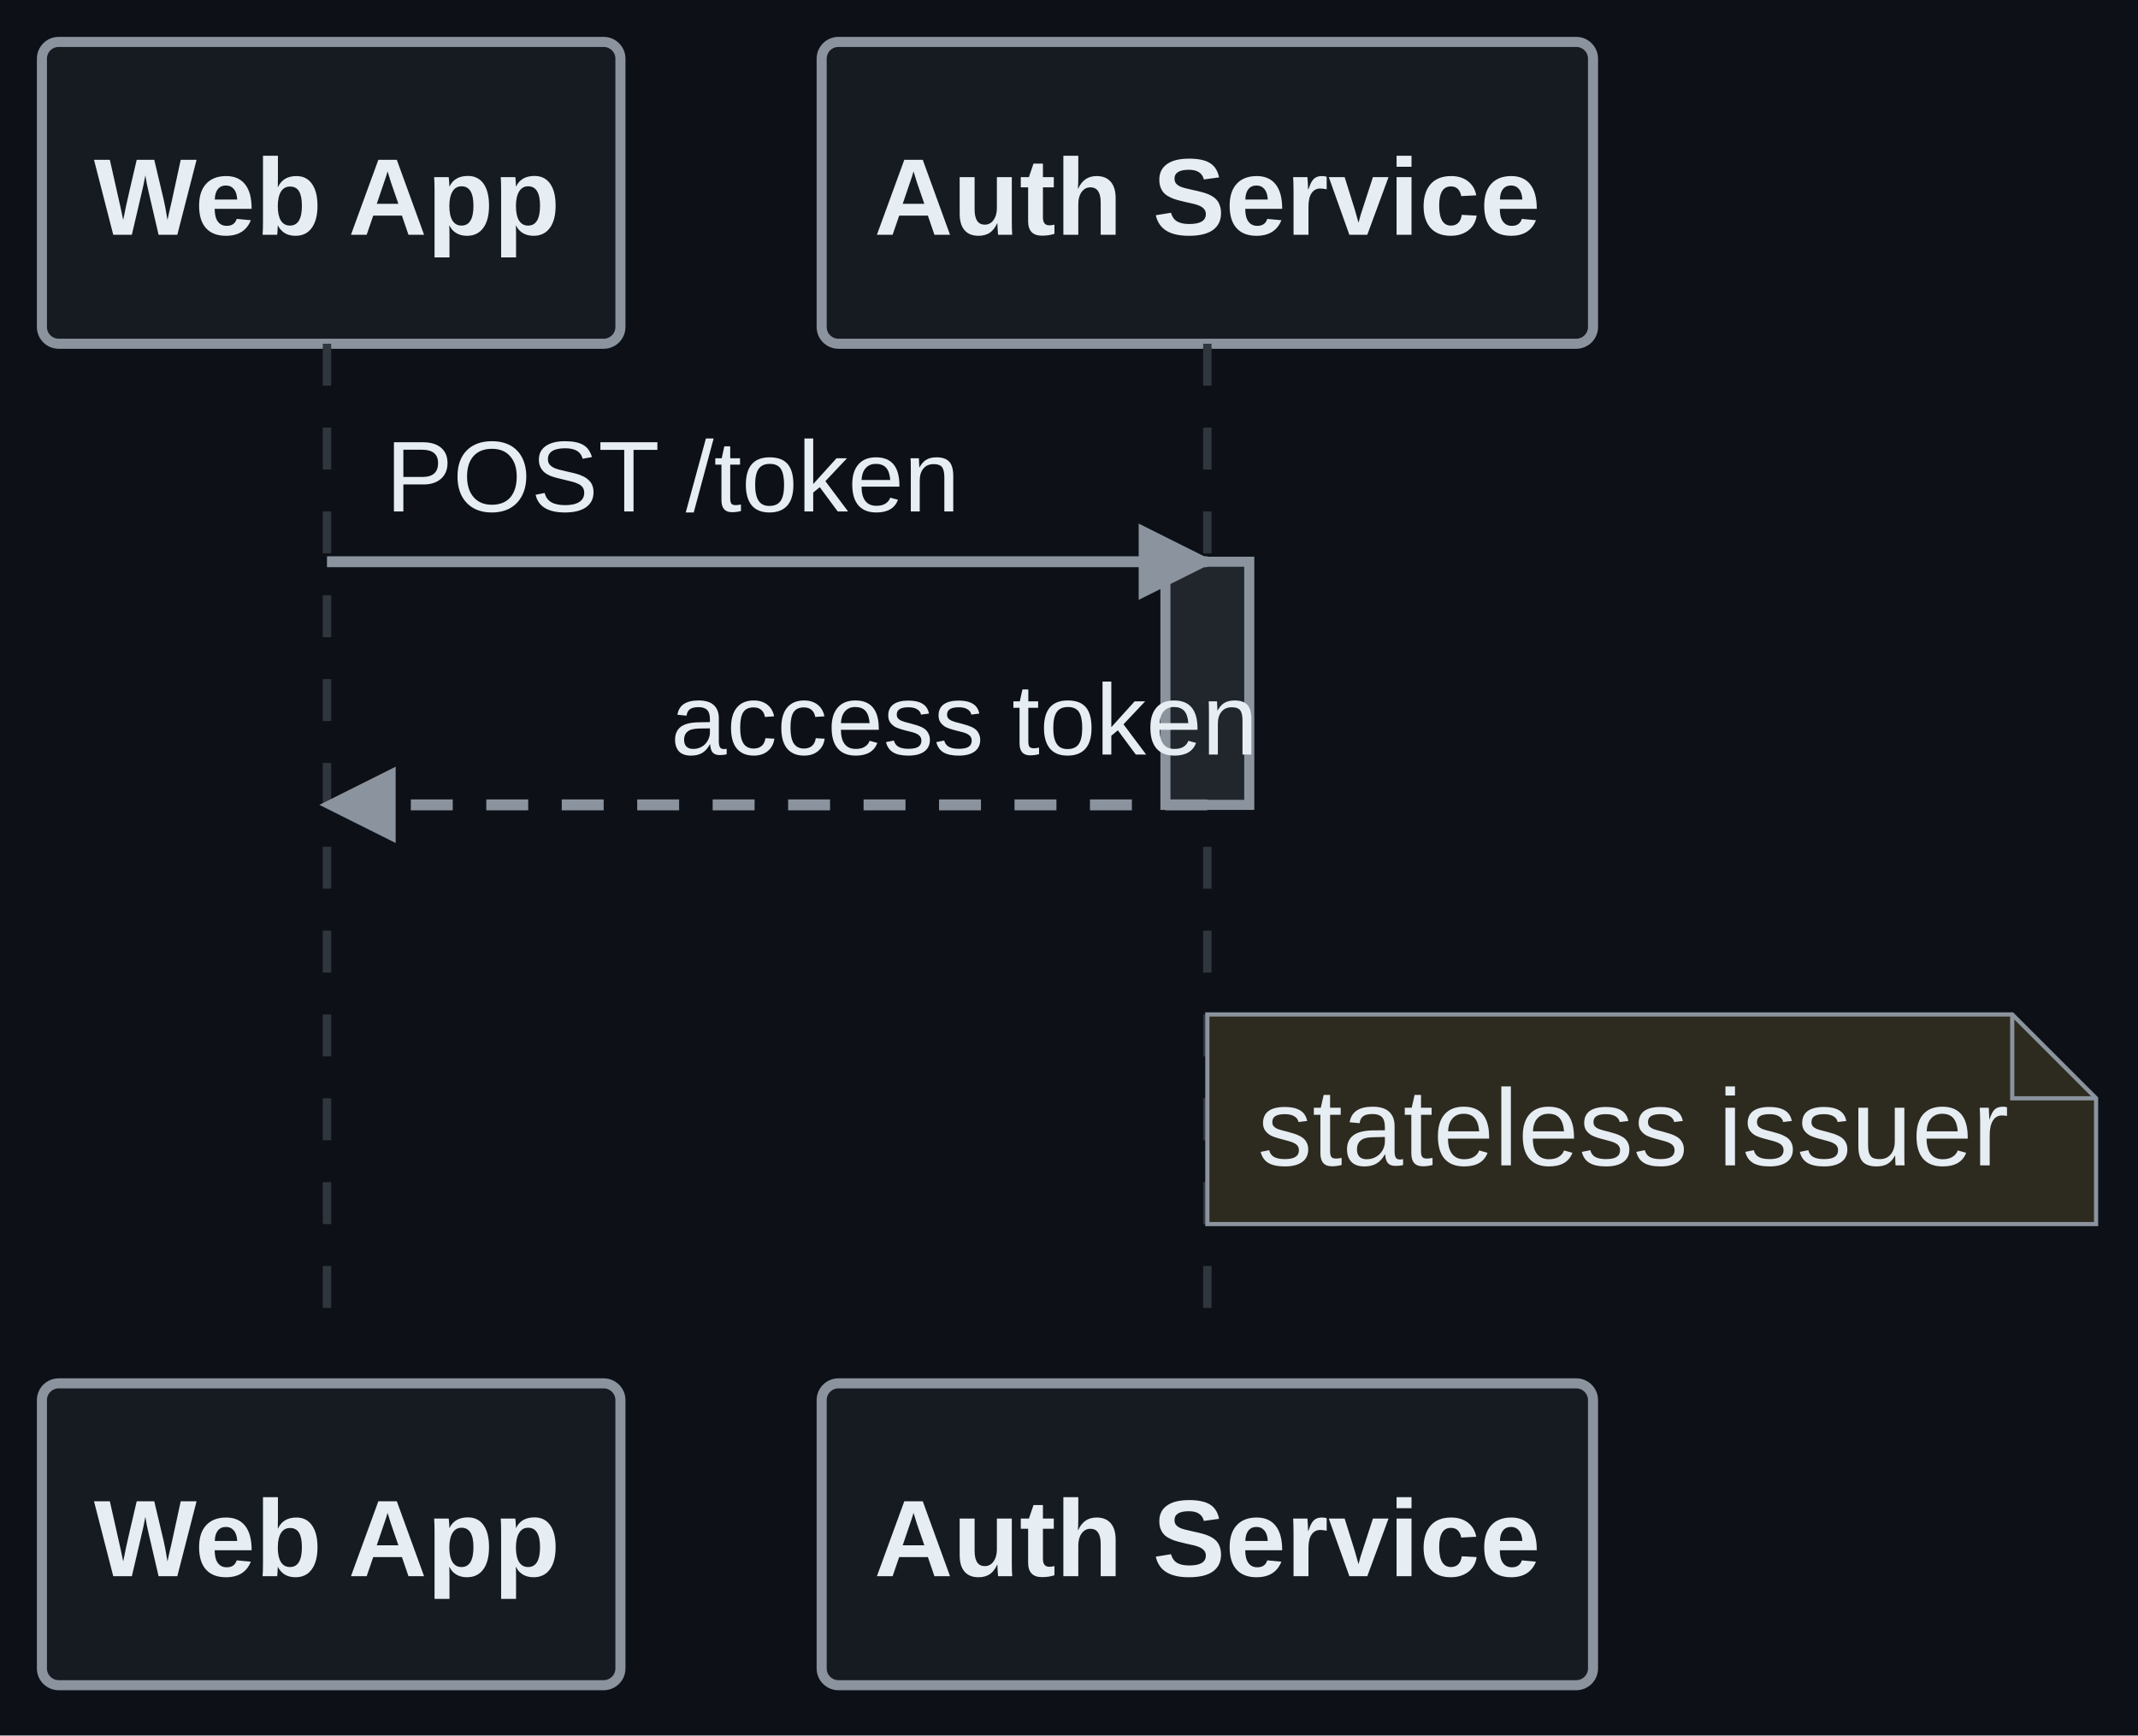
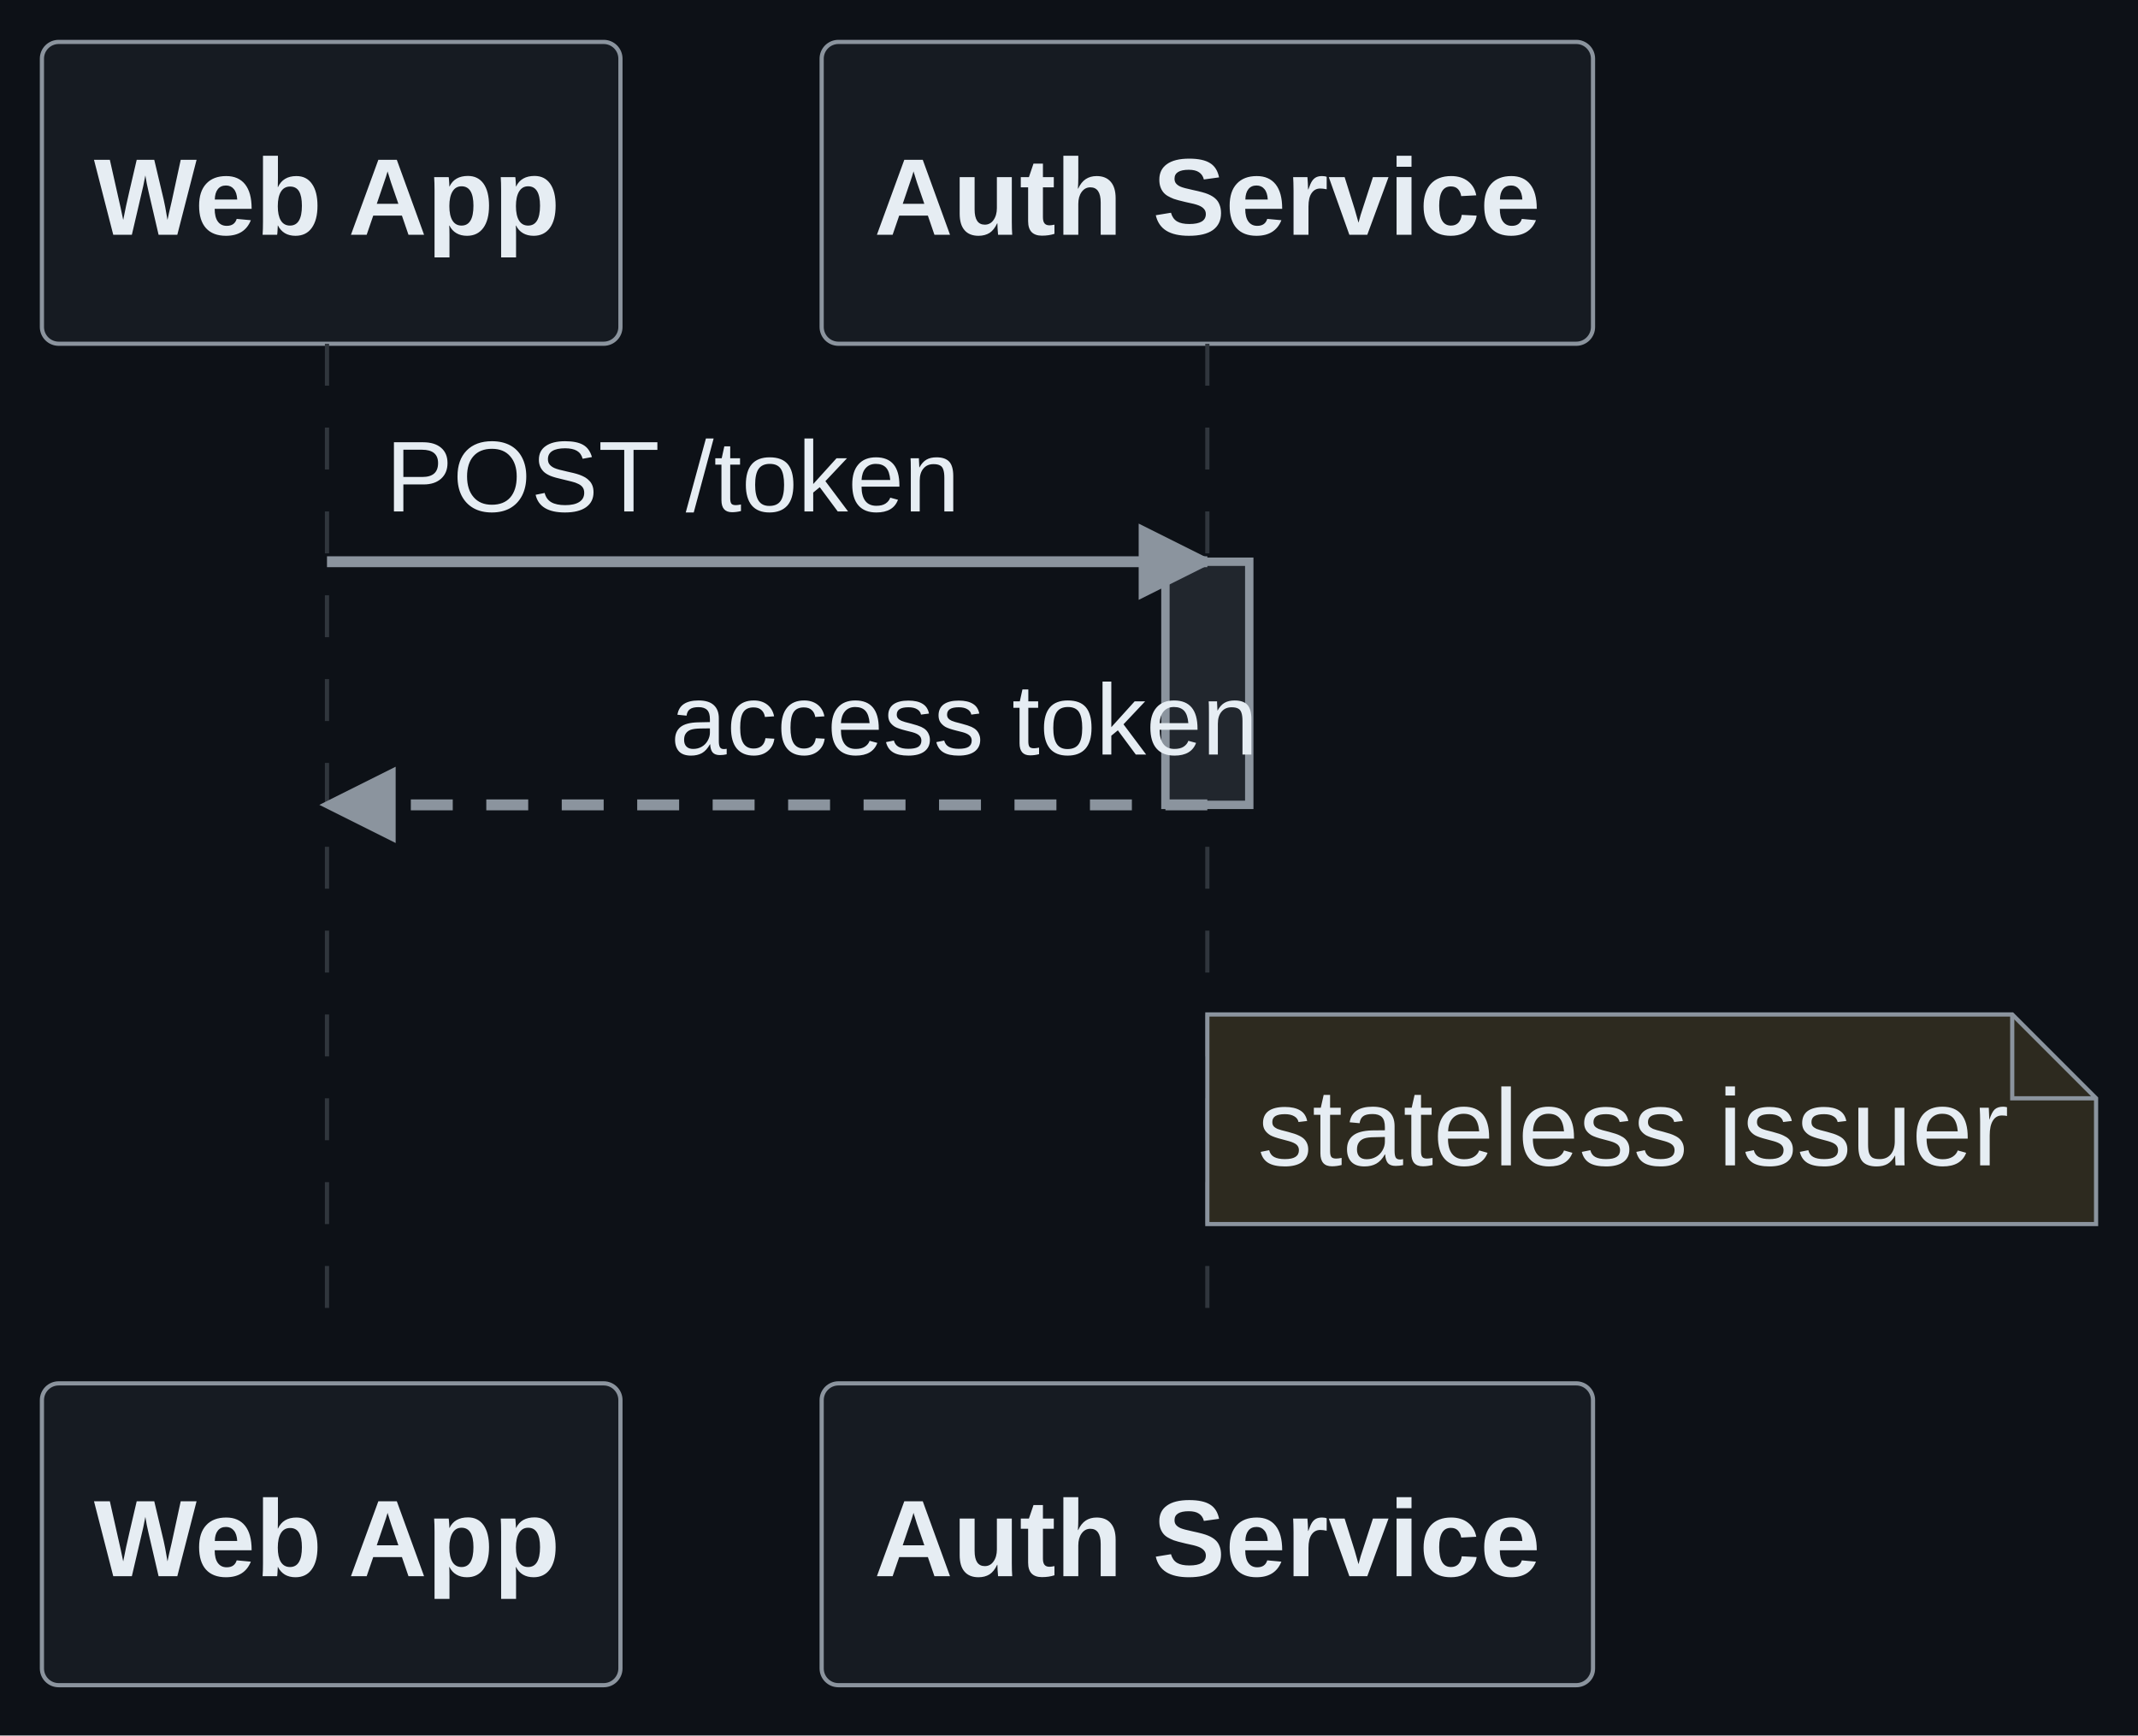
<svg xmlns="http://www.w3.org/2000/svg" width="255" height="207" viewBox="0 0 255 207" role="img" aria-label="Sequence diagram">
  <defs>
    <marker id="arrow" viewBox="0 0 10 10" refX="9" refY="5" markerWidth="7" markerHeight="7" orient="auto-start-reverse">
      <path d="M 0 0 L 10 5 L 0 10 z" class="arrow-fill" />
    </marker>
    <marker id="arrow-start" viewBox="0 0 10 10" refX="1" refY="5" markerWidth="7" markerHeight="7" orient="auto">
      <path d="M 10 0 L 0 5 L 10 10 z" class="arrow-fill" />
    </marker>
    <marker id="open-arrow" viewBox="0 0 10 10" refX="9" refY="5" markerWidth="7" markerHeight="7" orient="auto">
      <path d="M 0 0 L 10 5 L 0 10" class="arrow-open" />
    </marker>
    <marker id="open-arrow-start" viewBox="0 0 10 10" refX="1" refY="5" markerWidth="7" markerHeight="7" orient="auto">
      <path d="M 10 0 L 0 5 L 10 10" class="arrow-open" />
    </marker>
  </defs>
  <style>
svg{font-family:Arial, sans-serif;font-size:13px;background:#0d1117}
- .participant rect,.activation,.note,.divider-title{stroke:#8b949e;stroke-width:1.2}
+ .participant rect{stroke:#8b949e;stroke-width:0.5}
+ .activation{stroke:#8b949e;stroke-width:1}
+ .note,.divider-title{stroke:#8b949e;stroke-width:1.2}
.participant-label{font-size:13px;font-weight:bold;fill:#e6edf3}
- .participant-icon{fill:none;stroke:#8b949e;stroke-width:1.1}
- .participant-box-group{fill-opacity:.16;stroke:#8b949e;stroke-width:1.1}
+ .participant-icon{stroke:#8b949e;stroke-width:0.5}
+ .participant-box-group{stroke:#8b949e;stroke-width:0.5}
.participant-box-label{font-size:11px;font-weight:bold;fill:#e6edf3}
- .lifeline{stroke:#30363d;stroke-width:1;stroke-dasharray:5 5}
- .activation{fill:#21262d}
- .message,.cross,.destroy{fill:none;stroke:#8b949e;stroke-width:1.3}
+ .lifeline{stroke:#30363d;stroke-width:0.5;stroke-dasharray:5 5}
+ .message,.cross{fill:none;stroke:#8b949e;stroke-width:1.3}
.message.dotted{stroke-dasharray:5 4}
.arrow-fill{fill:#8b949e}
.arrow-open{fill:none;stroke:#8b949e;stroke-width:1.5}
.endpoint{fill:#0d1117;stroke:#8b949e;stroke-width:1.2}
.message-label,.reference-label,.delay-label{fill:#e6edf3;font-size:12px}
.note-label{fill:#e6edf3;font-size:13px}
.note,.note-fold{stroke:#8b949e;stroke-width:.5}
.partial-arrow{fill:#8b949e}
- .group-body{fill-opacity:.18;stroke:#8b949e;stroke-width:1.1}
- .group-body-colored,.group-branch{fill-opacity:1}
+ .group-body{stroke:#000000;stroke-width:1.5}
.group-branch{stroke:none}
.group-header{stroke:#8b949e;stroke-width:1.1}
.group-label{font-size:12px;font-weight:bold;fill:#e6edf3}
- .note{fill:#2d2a1f}
.hex-note{stroke-dasharray:2 1}
.box-note{rx:0}
- .divider{stroke:#777;stroke-width:1}
- .divider-title{fill:#f6f6f6}
+ .divider{stroke:#000000;stroke-width:1}
+ .divider-title{fill:#EEEEEE}
.divider-label{font-size:12px;font-weight:bold}
- .delay{stroke:#777;stroke-dasharray:3 3}
- .reference{fill:#0d1117;stroke:#8b949e;stroke-width:1.2}
- .reference-tab{fill:#eee;stroke:#8b949e;stroke-width:1.2}
+ .delay{stroke:#181818;stroke-dasharray:3 3}
+ .reference{fill:none;stroke:#000000;stroke-width:1.5}
+ .reference-tab{fill:#eee;stroke:#000000;stroke-width:2}
.reference-tab-label{fill:#e6edf3;font-size:12px;font-weight:bold}
.group-separator{stroke:#8b949e;stroke-dasharray:4 3}
.page-break{stroke:#555;stroke-width:1.2;stroke-dasharray:8 4}
.page-label{font-size:12px;font-style:italic}
- .destroy{stroke-width:2}
+ .destroy{fill:none;stroke:#A80036;stroke-width:2}
</style>
  <rect x="0" y="0" width="255" height="207" fill="#0d1117" />
  <g class="participant participant-box" data-code="App">
    <rect x="5" y="5" width="69" height="36" rx="2" fill="#161b22" />
    <text x="39" y="28" text-anchor="middle" fill="#e6edf3" class="participant-label">
      <tspan x="39" dy="0" textLength="55" lengthAdjust="spacing">Web App</tspan>
    </text>
  </g>
  <g class="participant participant-box" data-code="Auth">
    <rect x="98" y="5" width="92" height="36" rx="2" fill="#161b22" />
    <text x="144" y="28" text-anchor="middle" fill="#e6edf3" class="participant-label">
      <tspan x="144" dy="0" textLength="78" lengthAdjust="spacing">Auth Service</tspan>
    </text>
  </g>
-   <line x1="39" y1="41" x2="39" y2="156" class="lifeline" />
-   <line x1="144" y1="41" x2="144" y2="156" class="lifeline" />
+   <line x1="39" y1="41" x2="39" y2="156" fill="none" class="lifeline" />
+   <line x1="144" y1="41" x2="144" y2="156" fill="none" class="lifeline" />
  <rect x="139" y="67" width="10" height="29" class="activation" fill="#21262d" />
  <line x1="39" y1="67" x2="144" y2="67" class="message" marker-end="url(#arrow)" />
  <text x="46" y="61" text-anchor="start" fill="#e6edf3" class="message-label">
    <tspan x="46" dy="0" textLength="66" lengthAdjust="spacing">POST /token</tspan>
  </text>
  <line x1="144" y1="96" x2="39" y2="96" class="message dotted" marker-end="url(#arrow)" />
  <text x="80" y="90" text-anchor="start" fill="#e6edf3" class="message-label">
    <tspan x="80" dy="0" textLength="67" lengthAdjust="spacing">access token</tspan>
  </text>
  <path d="M144,121 L144,146 L250,146 L250,131 L240,121 Z" class="note" fill="#2d2a1f" />
  <path d="M240,121 L240,131 L250,131" class="note-fold" fill="none" />
  <text x="150" y="139" text-anchor="start" fill="#e6edf3" class="note-label">
    <tspan x="150" dy="0" textLength="86" lengthAdjust="spacing">stateless issuer</tspan>
  </text>
  <g class="participant participant-box" data-code="App">
    <rect x="5" y="165" width="69" height="36" rx="2" fill="#161b22" />
    <text x="39" y="188" text-anchor="middle" fill="#e6edf3" class="participant-label">
      <tspan x="39" dy="0" textLength="55" lengthAdjust="spacing">Web App</tspan>
    </text>
  </g>
  <g class="participant participant-box" data-code="Auth">
    <rect x="98" y="165" width="92" height="36" rx="2" fill="#161b22" />
    <text x="144" y="188" text-anchor="middle" fill="#e6edf3" class="participant-label">
      <tspan x="144" dy="0" textLength="78" lengthAdjust="spacing">Auth Service</tspan>
    </text>
  </g>
</svg>
